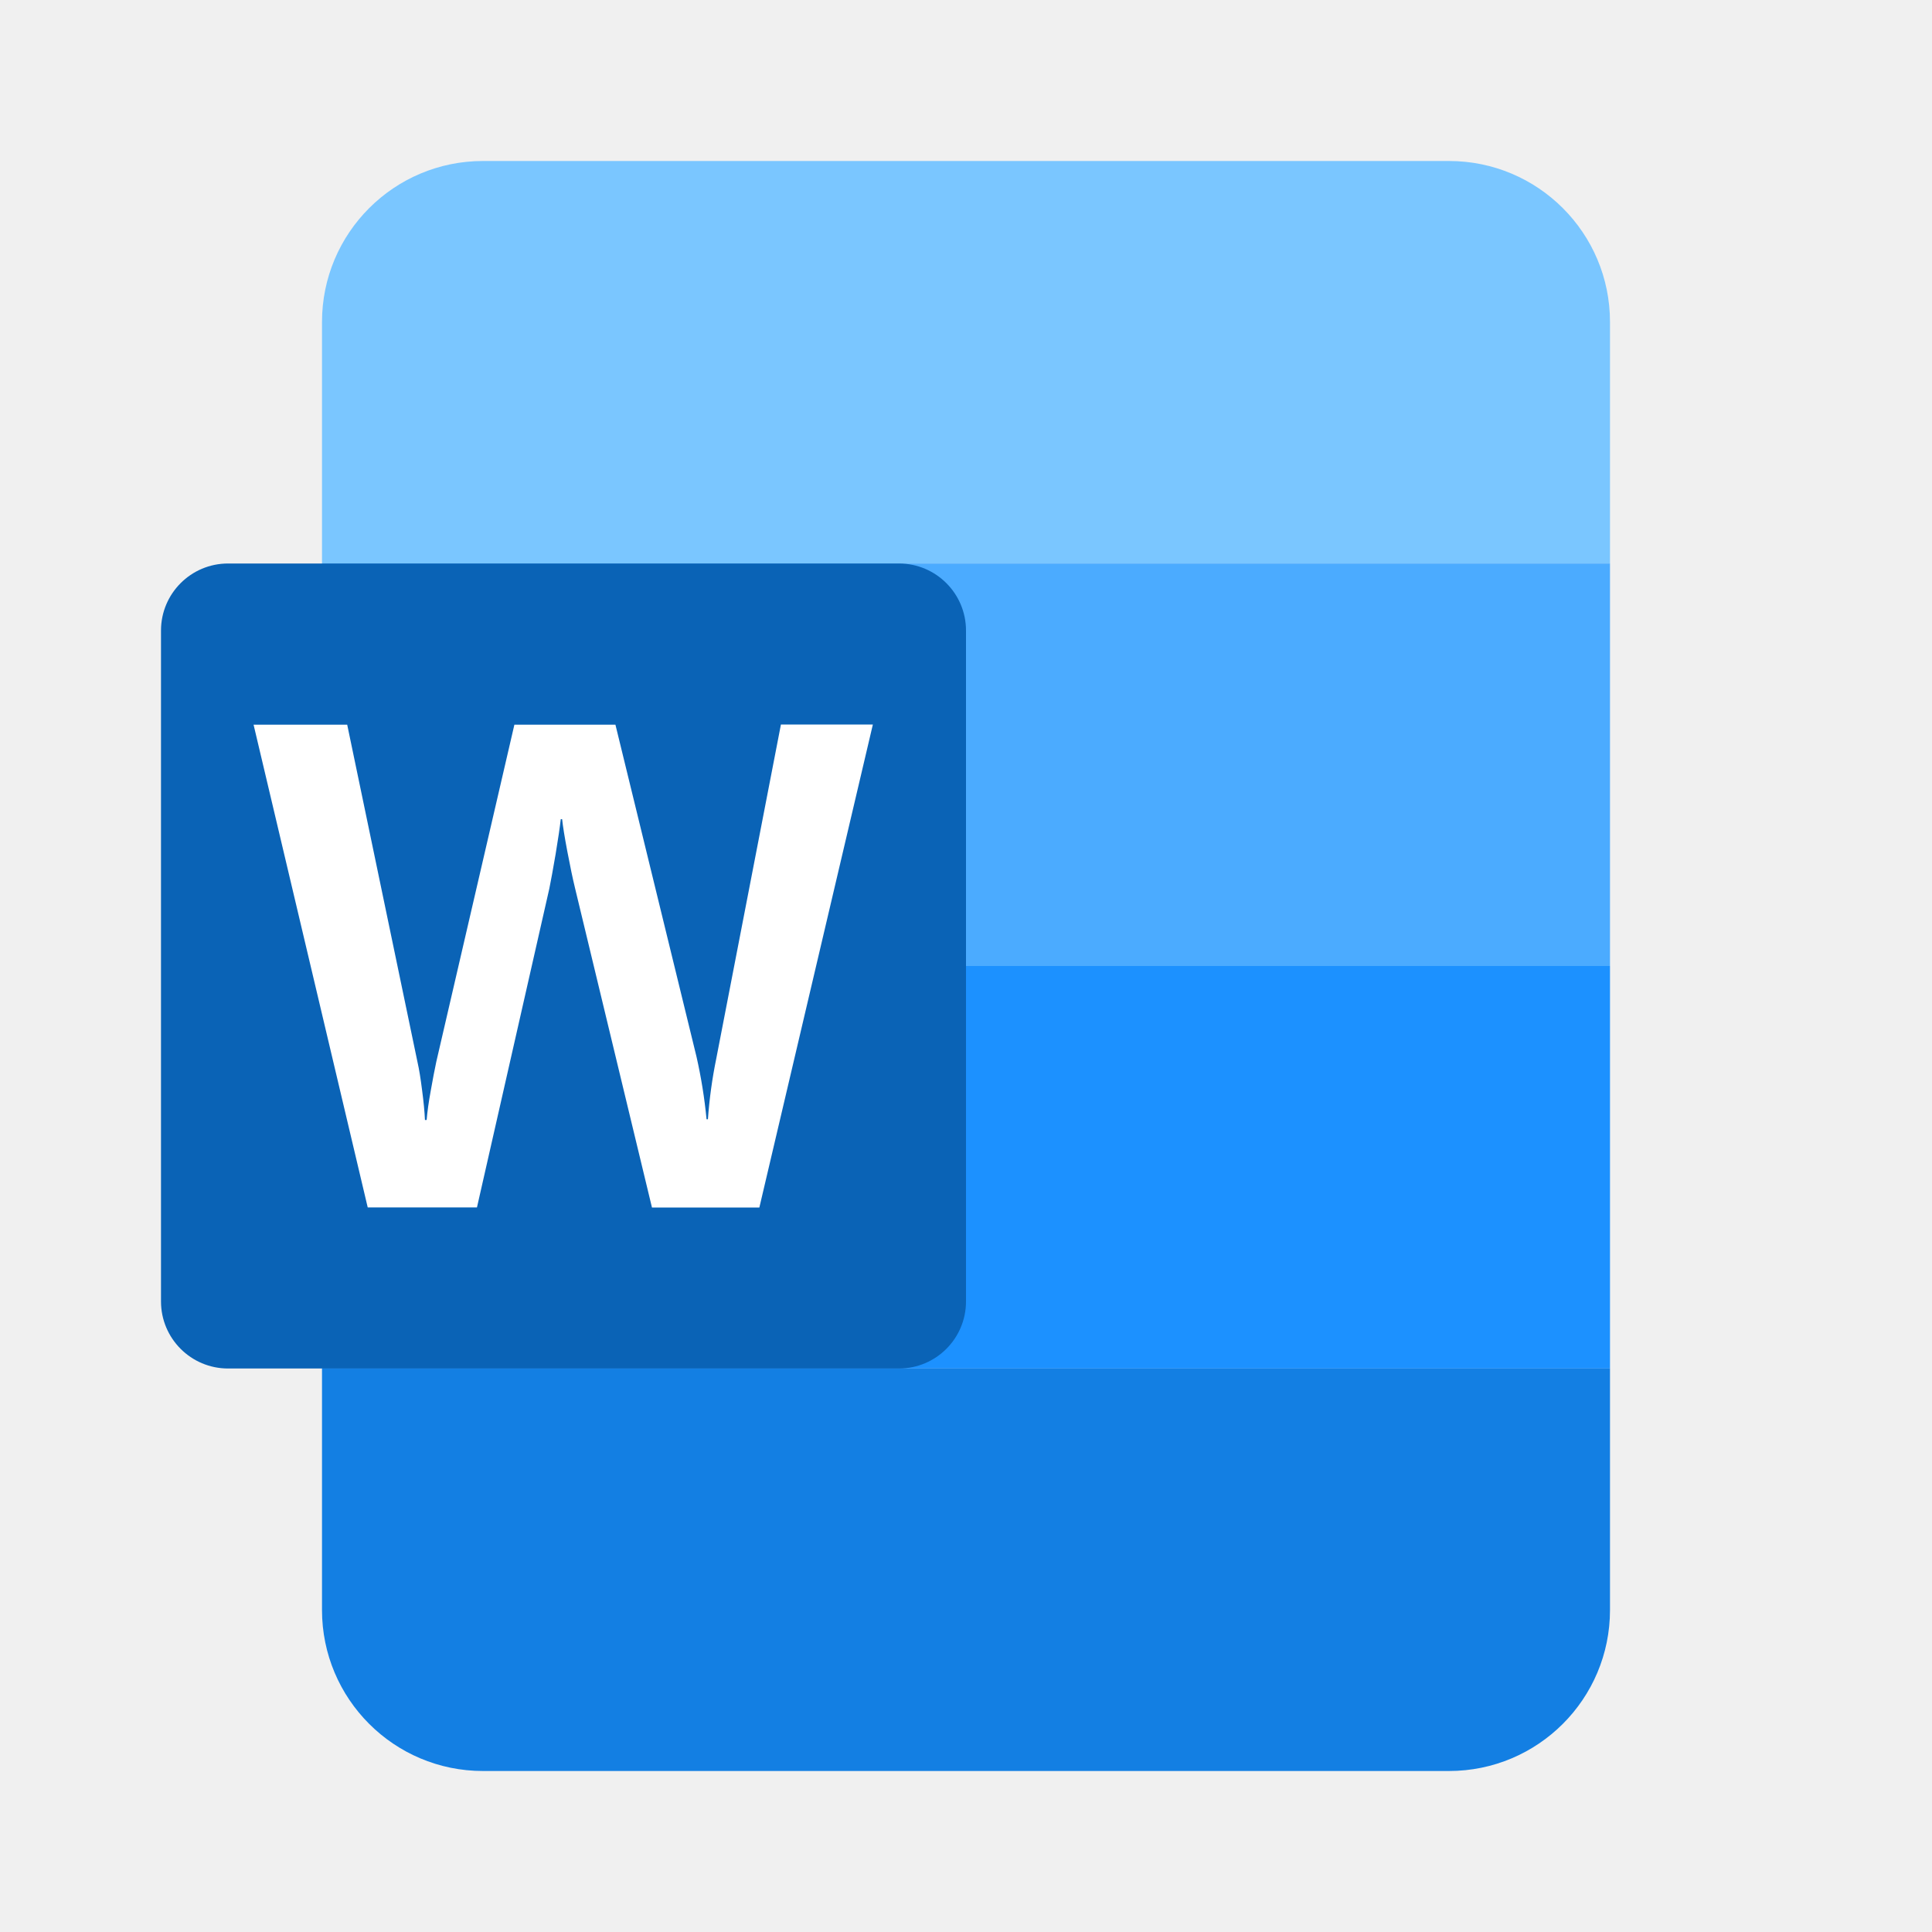
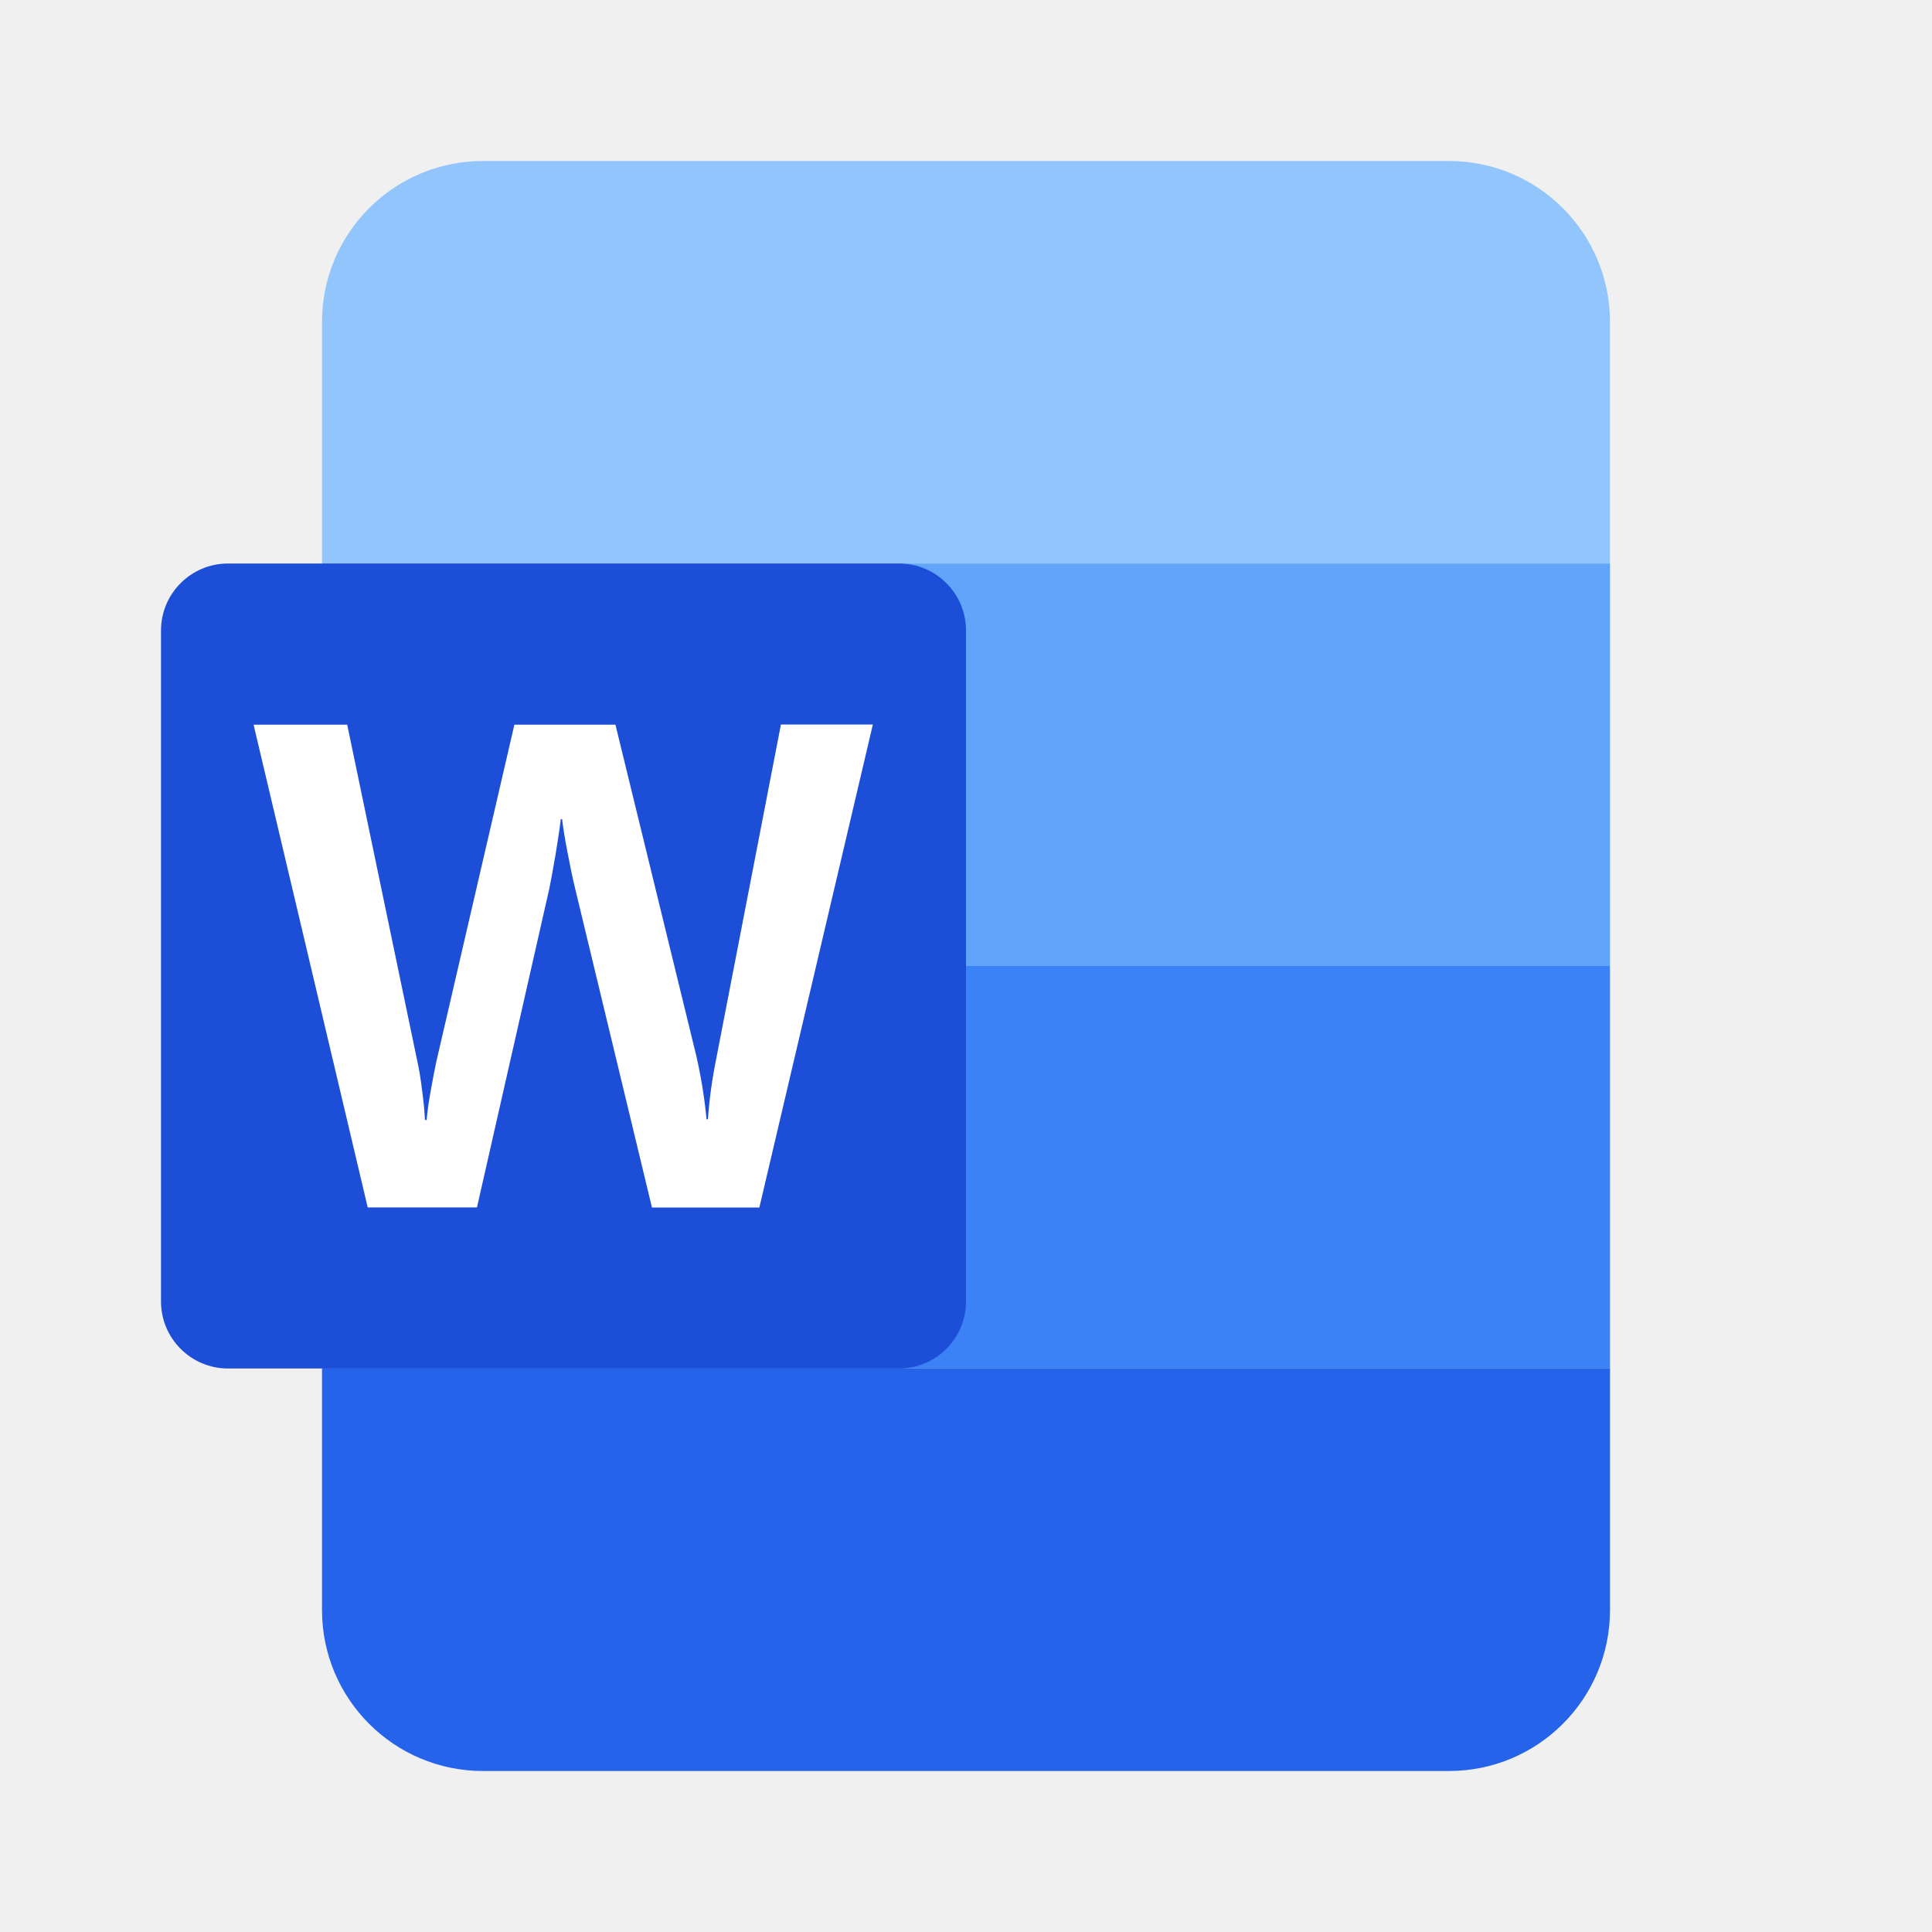
<svg xmlns="http://www.w3.org/2000/svg" width="24" height="24" viewBox="0 0 24 24" fill="none">
-   <path d="M4 4C4 2.895 4.895 2 6 2H18C19.105 2 20 2.895 20 4V7H4V4Z" fill="#7AC6FF" />
-   <rect x="4" y="12" width="16" height="5" fill="#1C91FF" />
-   <rect x="4" y="7" width="16" height="5" fill="#4BABFF" />
-   <path d="M4 17H20V20C20 21.105 19.105 22 18 22H6C4.895 22 4 21.105 4 20V17Z" fill="#137FE3" />
-   <path d="M2.833 7H11.167C11.627 7 12 7.373 12 7.833V16.167C12 16.627 11.627 17 11.167 17H2.833C2.373 17 2 16.627 2 16.167V7.833C2 7.373 2.373 7 2.833 7Z" fill="#0A63B6" />
+   <path d="M4 4C4 2.895 4.895 2 6 2H18C19.105 2 20 2.895 20 4V7H4V4Z" fill="#93C5FD" />
+   <rect x="4" y="12" width="16" height="5" fill="#3B82F6" />
+   <rect x="4" y="7" width="16" height="5" fill="#60A5FA" />
+   <path d="M4 17H20V20C20 21.105 19.105 22 18 22H6C4.895 22 4 21.105 4 20V17Z" fill="#2563EB" />
+   <path d="M2.833 7H11.167C11.627 7 12 7.373 12 7.833V16.167C12 16.627 11.627 17 11.167 17H2.833C2.373 17 2 16.627 2 16.167V7.833C2 7.373 2.373 7 2.833 7Z" fill="#1D4ED8" />
  <path d="M5.243 13.54C5.262 13.683 5.274 13.806 5.279 13.913H5.3C5.308 13.812 5.325 13.691 5.351 13.549C5.376 13.407 5.399 13.287 5.42 13.189L6.39 9.002H7.645L8.652 13.126C8.71 13.382 8.752 13.642 8.777 13.904H8.794C8.812 13.65 8.847 13.398 8.898 13.149L9.701 9H10.843L9.433 15H8.099L7.142 11.027C7.114 10.912 7.083 10.763 7.048 10.579C7.013 10.395 6.992 10.261 6.983 10.176H6.966C6.955 10.274 6.934 10.419 6.902 10.611C6.869 10.803 6.843 10.946 6.824 11.038L5.925 14.999H4.568L3.15 9.002H4.313L5.187 13.197C5.207 13.284 5.225 13.398 5.243 13.54Z" fill="white" />
</svg>
